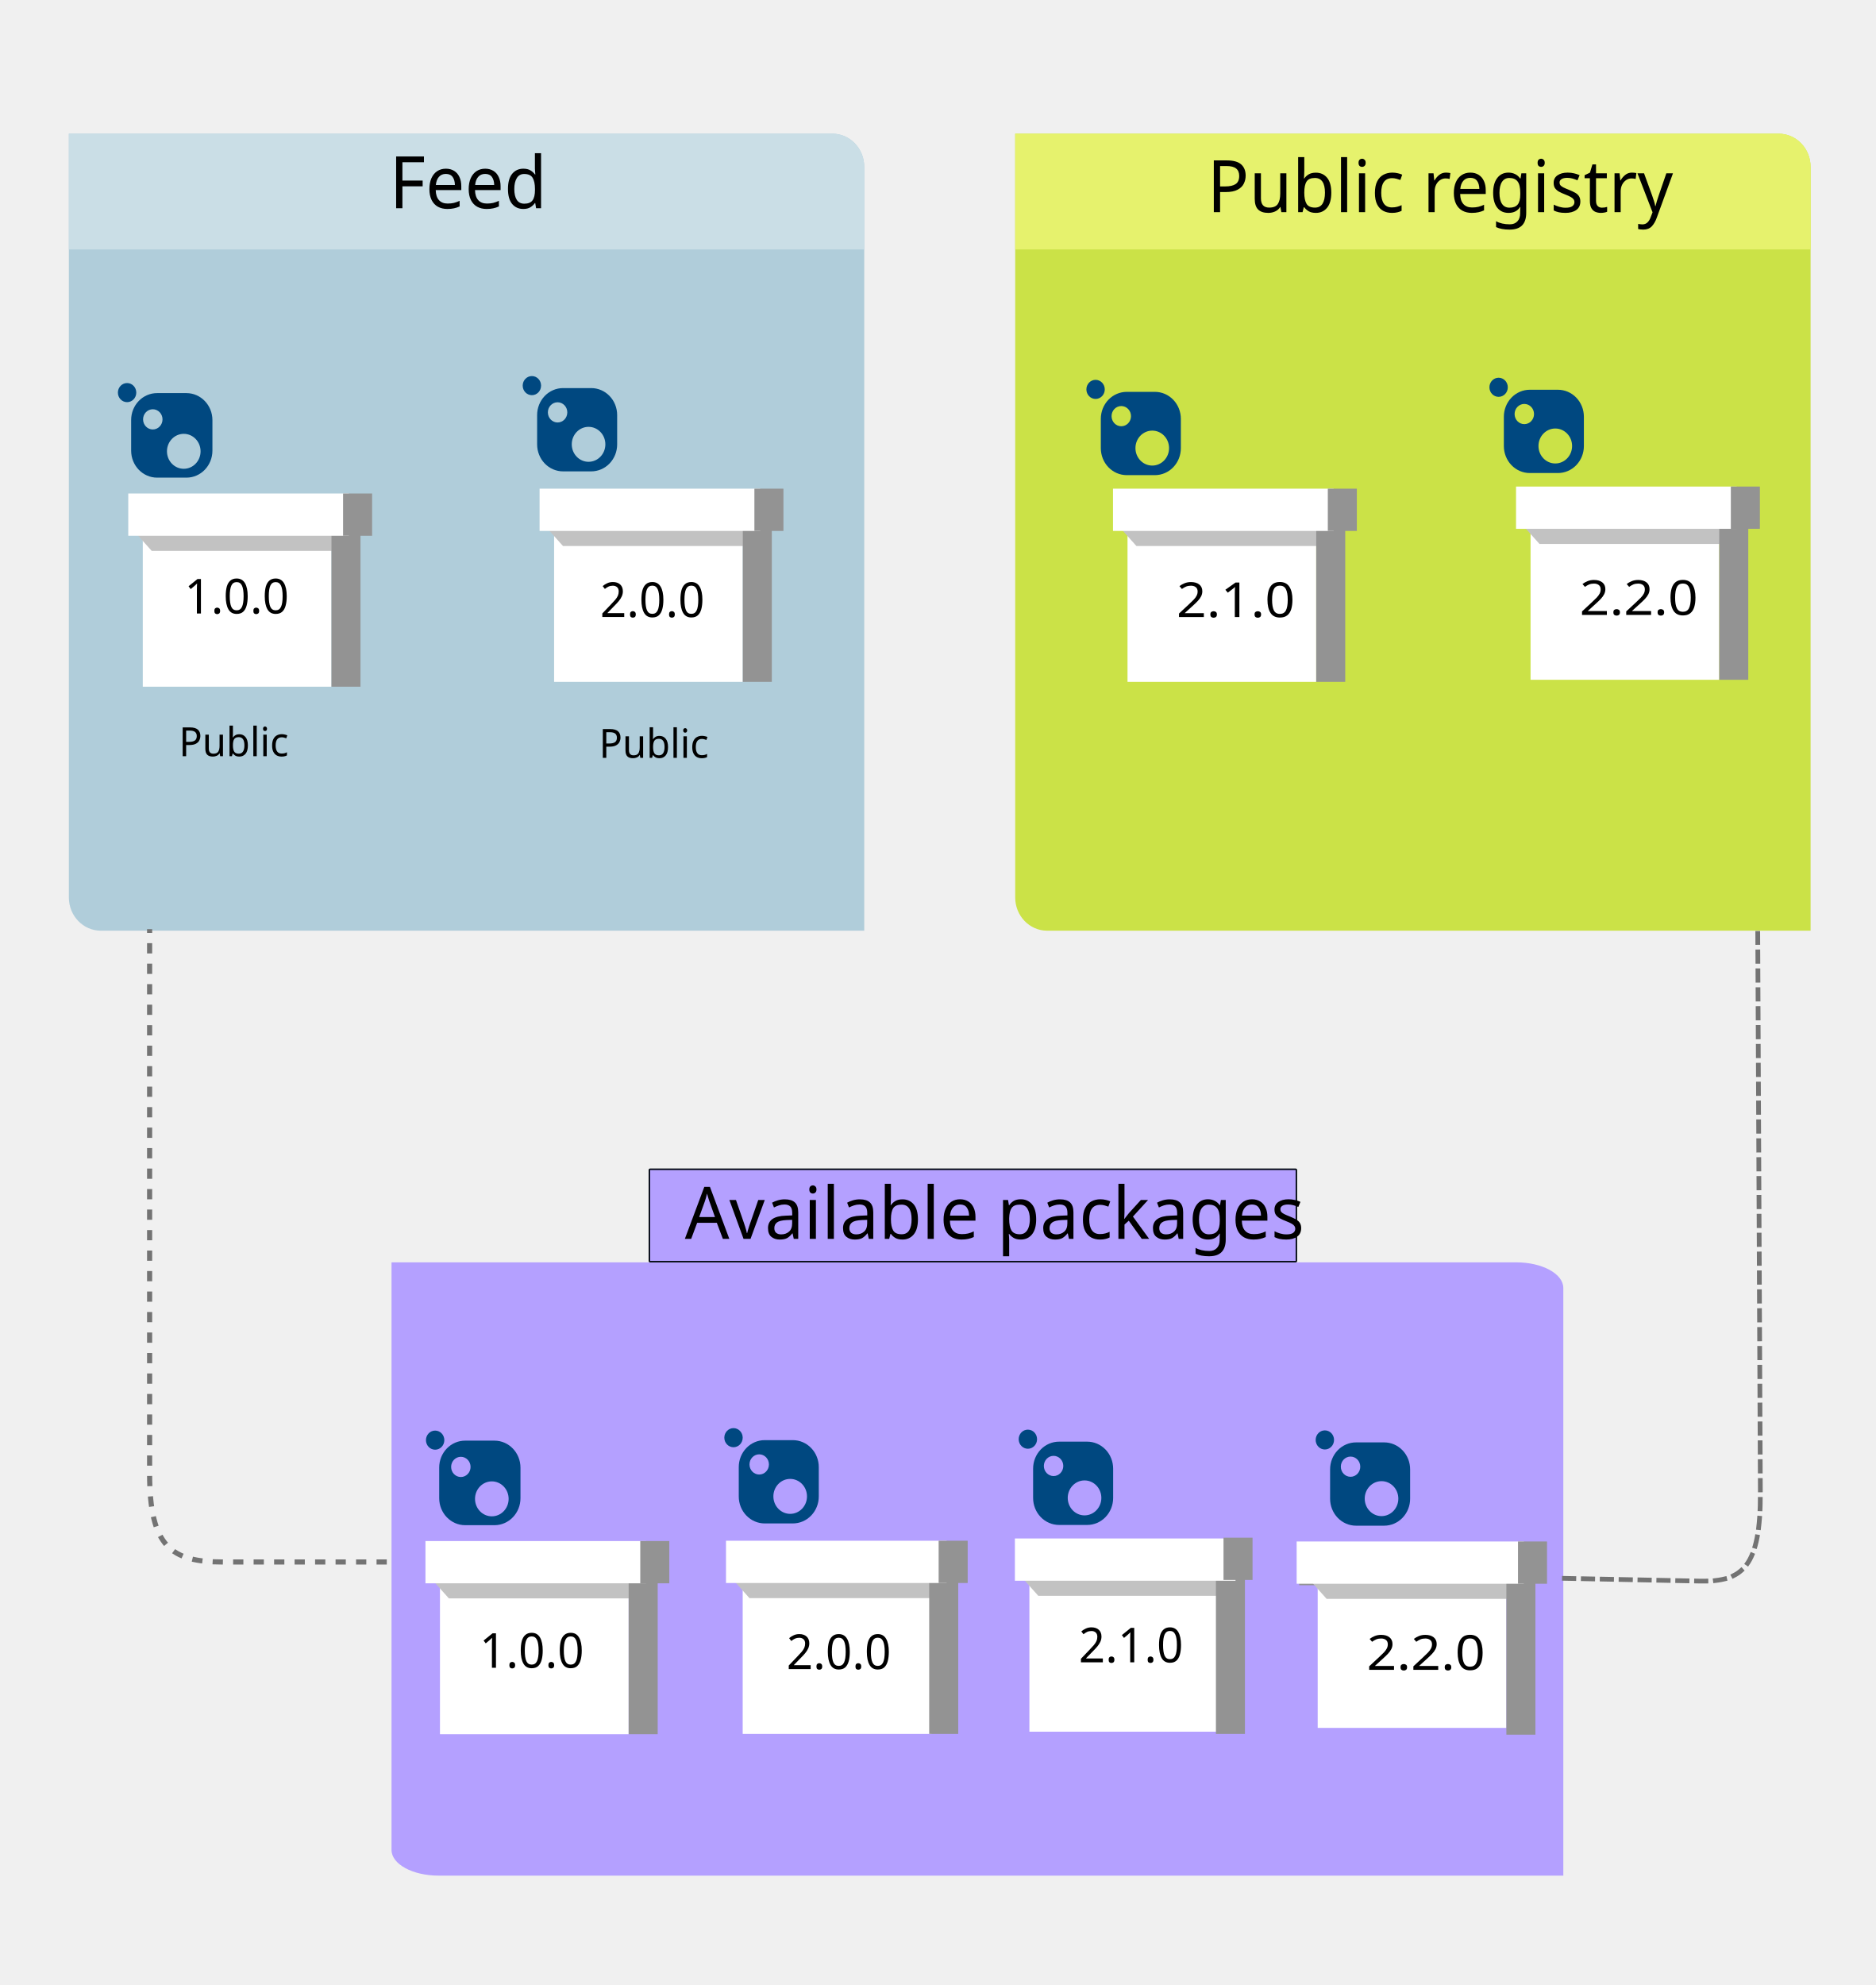
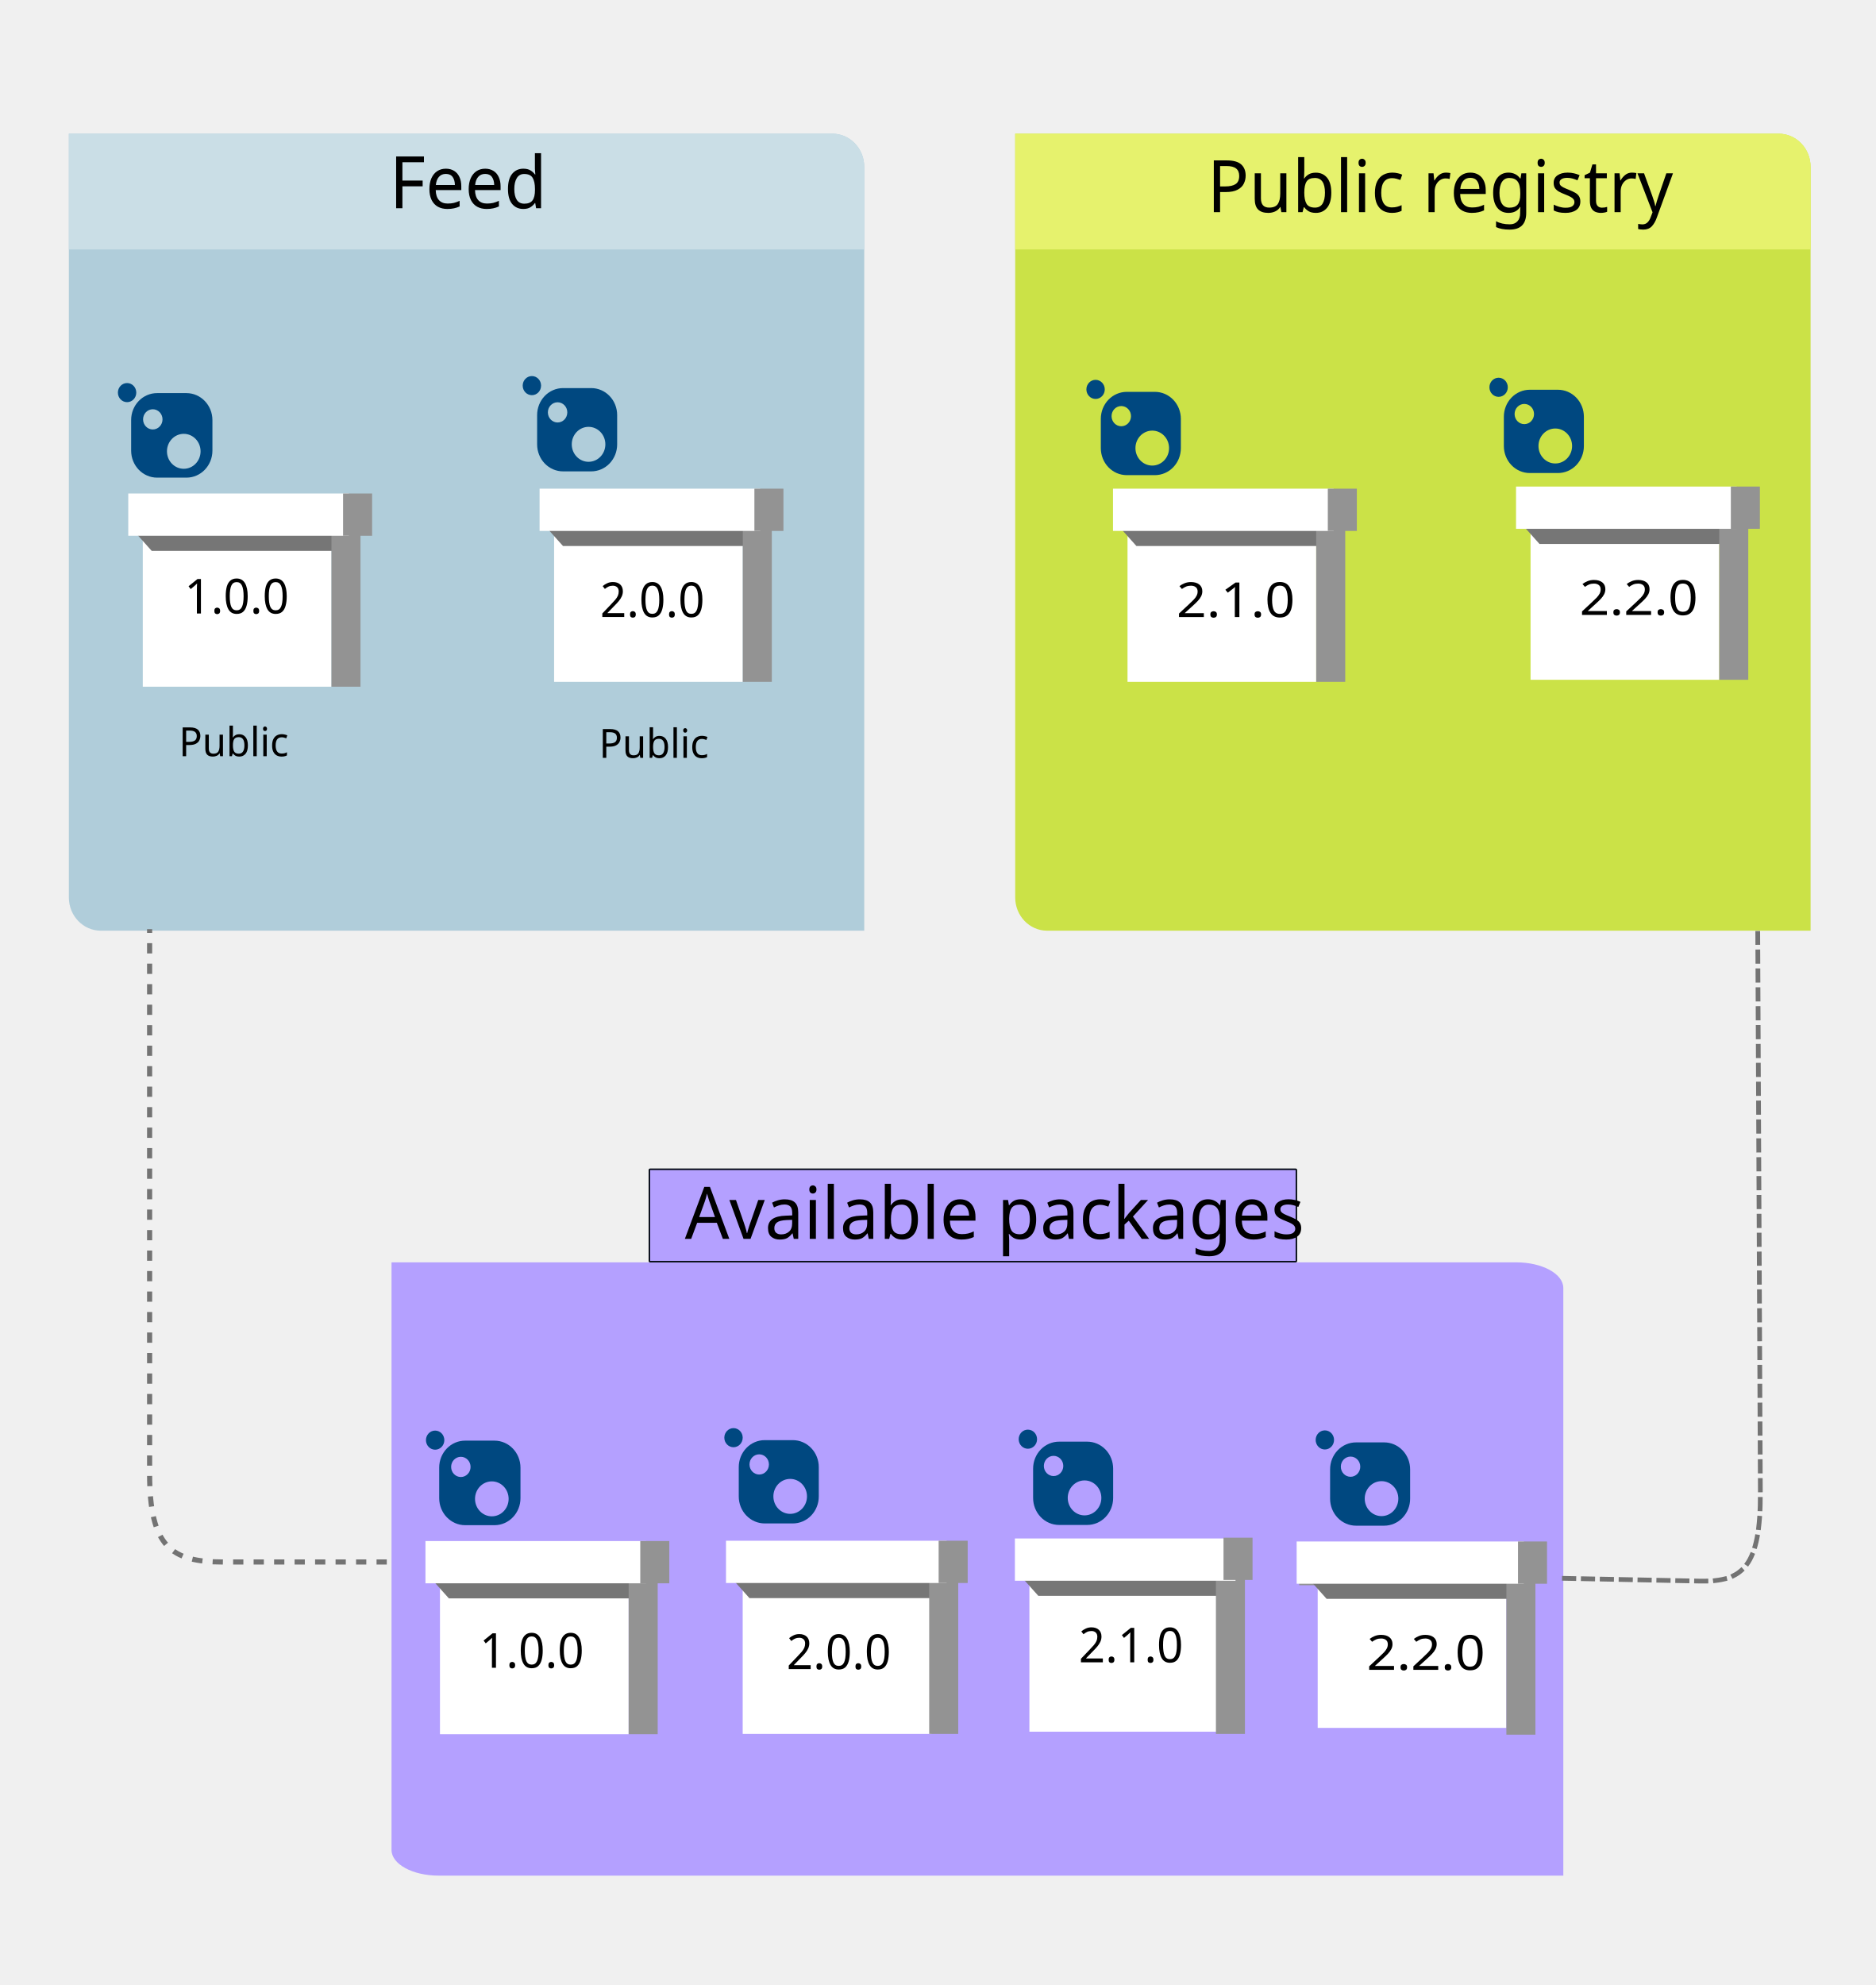
<svg xmlns="http://www.w3.org/2000/svg" xmlns:ns1="http://www.openswatchbook.org/uri/2009/osb" viewBox="0 0 463 490" version="1.1" id="svg5370" width="463" height="490">
  <defs id="defs5374">
    <linearGradient id="linearGradient13520" ns1:paint="solid">
      <stop style="stop-color:#f80000;stop-opacity:1;" offset="0" id="stop13518" />
    </linearGradient>
    <marker style="overflow:visible" id="marker7231" refX="0" refY="0" orient="auto">
      <path transform="matrix(-0.8,0,0,-0.8,-10,0)" style="fill:#000000;fill-opacity:1;fill-rule:evenodd;stroke:#000000;stroke-width:1pt;stroke-opacity:1" d="M 0,0 5,-5 -12.5,0 5,5 Z" id="path7229" />
    </marker>
    <marker style="overflow:visible" id="marker7013" refX="0" refY="0" orient="auto">
      <path transform="matrix(0.4,0,0,0.4,2.96,0.4)" style="fill:#000000;fill-opacity:1;fill-rule:evenodd;stroke:#000000;stroke-width:1pt;stroke-opacity:1" d="m -2.5,-1 c 0,2.76 -2.24,5 -5,5 -2.76,0 -5,-2.24 -5,-5 0,-2.76 2.24,-5 5,-5 2.76,0 5,2.24 5,5 z" id="path7011" />
    </marker>
    <marker style="overflow:visible" id="DotS" refX="0" refY="0" orient="auto">
      <path transform="matrix(0.2,0,0,0.2,1.48,0.2)" style="fill:#000000;fill-opacity:1;fill-rule:evenodd;stroke:#000000;stroke-width:1pt;stroke-opacity:1" d="m -2.5,-1 c 0,2.76 -2.24,5 -5,5 -2.76,0 -5,-2.24 -5,-5 0,-2.76 2.24,-5 5,-5 2.76,0 5,2.24 5,5 z" id="path6500" />
    </marker>
    <marker style="overflow:visible" id="DotM-6" refX="0" refY="0" orient="auto">
      <path transform="matrix(0.4,0,0,0.4,2.96,0.4)" style="fill:#000000;fill-opacity:1;fill-rule:evenodd;stroke:#000000;stroke-width:1pt;stroke-opacity:1" d="m -2.5,-1 c 0,2.76 -2.24,5 -5,5 -2.76,0 -5,-2.24 -5,-5 0,-2.76 2.24,-5 5,-5 2.76,0 5,2.24 5,5 z" id="path6497-2" />
    </marker>
    <marker style="overflow:visible" id="Arrow1Lend-1" refX="0" refY="0" orient="auto">
      <path transform="matrix(-0.8,0,0,-0.8,-10,0)" style="fill:#000000;fill-opacity:1;fill-rule:evenodd;stroke:#000000;stroke-width:1pt;stroke-opacity:1" d="M 0,0 5,-5 -12.5,0 5,5 Z" id="path6436-7" />
    </marker>
  </defs>
  <path d="M 250.633,33 H 439.117 A 7.883,8.198 0 0 1 447,41.198 V 229.742 H 258.517 a 7.883,8.198 0 0 1 -7.883,-8.198 z" fill="#cbe247" id="path4566" style="stroke-width:0.731" />
  <path d="m 17,33 h 188.483 a 7.883,8.198 0 0 1 7.883,8.198 V 229.742 H 24.883 A 7.883,8.198 0 0 1 17,221.544 Z" fill="#b0cdda" id="path4568" style="stroke-width:0.731" />
  <path d="M 213.367,61.567 V 41.198 A 7.883,8.198 0 0 0 205.483,33 H 17 v 28.567 z" fill="#cadee6" id="path4570" style="stroke-width:0.731" />
  <path d="M 447,61.567 V 41.198 A 7.883,8.198 0 0 0 439.117,33 H 250.633 v 28.567 z" fill="#e6f26d" id="path4572" style="stroke-width:0.731" />
  <text font-size="24" font-family="SegoeUI, Segoe UI" id="text4580" style="font-style:normal;font-variant:normal;font-weight:normal;font-stretch:normal;font-size:17.54px;font-family:SegoeUI, 'Segoe UI';-inkscape-font-specification:'SegoeUI, Segoe UI, Normal';font-variant-ligatures:normal;font-variant-caps:normal;font-variant-numeric:normal;font-variant-east-asian:normal;stroke-width:0.731" x="303.877" y="51.362" transform="scale(0.9806461,1.019736)">
    <tspan id="tspan5482" x="303.877" y="51.362" style="stroke-width:0.731">Public registry</tspan>
  </text>
  <path d="M 96.661,311.612 H 374.338 a 11.614,6.332 0 0 1 11.614,6.332 V 463 H 108.275 a 11.614,6.332 0 0 1 -11.614,-6.332 z" fill="#b4a0ff" id="path4600" style="stroke-width:0.78" />
  <path d="m 188.796,355.501 a 6.401,6.656 0 0 0 -6.413,6.674 v 7.212 a 6.401,6.656 0 0 0 6.413,6.674 h 6.932 a 6.402,6.657 0 0 0 6.414,-6.674 v -7.212 a 6.402,6.657 0 0 0 -6.414,-6.674 z m -1.362,3.503 a 2.399,2.494 0 0 1 0,4.988 v 0 a 2.399,2.494 0 0 1 0,-4.988 z m 7.645,6.066 a 4.149,4.314 0 1 1 -4.147,4.314 4.148,4.313 0 0 1 4.147,-4.314 z M 181.088,352.534 a 2.269,2.359 0 1 1 -2.268,2.359 2.268,2.359 0 0 1 2.268,-2.359 z" fill="#004880" id="path4820" style="stroke-width:0.731" />
  <rect x="187.567" y="179.066" width="0" height="0" fill="#447995" id="rect4872" style="stroke-width:0.731" />
  <path d="m 261.468,355.875 a 6.401,6.656 0 0 0 -6.413,6.674 v 7.212 a 6.401,6.656 0 0 0 6.413,6.674 h 6.932 a 6.402,6.657 0 0 0 6.414,-6.674 v -7.212 a 6.402,6.657 0 0 0 -6.414,-6.674 z m -1.362,3.503 a 2.399,2.494 0 0 1 0,4.988 v 0 a 2.399,2.494 0 0 1 0,-4.988 z m 7.645,6.066 a 4.149,4.314 0 1 1 -4.147,4.314 4.148,4.313 0 0 1 4.147,-4.314 z M 253.76,352.908 a 2.269,2.359 0 1 1 -2.268,2.359 2.268,2.359 0 0 1 2.268,-2.359 z" fill="#004880" id="path5178" style="stroke-width:0.731" />
  <rect x="183.356" y="386.294" width="46.583" height="41.733" fill="#ffffff" id="rect4584-5" style="stroke-width:0.731" />
-   <polygon points="123,130 54.499,130 60.069,136 123,136 " fill="#c2c2c2" id="polygon4586-2" transform="matrix(0.7166667,0,0,0.745234,141.9698,293.1393)" />
+   <polygon points="123,130 54.499,130 60.069,136 123,136 " fill="#767676" id="polygon4586-2" transform="matrix(0.7166667,0,0,0.745234,141.9698,293.1393)" />
  <rect x="229.403" y="386.294" width="7.167" height="41.733" fill="#939393" id="rect4588-9" style="stroke-width:0.731" />
  <rect x="179.236" y="380.332" width="54.467" height="10.433" fill="#ffffff" id="rect4590-5" style="stroke-width:0.731" />
  <rect x="231.734" y="380.332" width="7.167" height="10.433" fill="#939393" id="rect4592-7" style="stroke-width:0.731" />
  <rect x="254.139" y="385.736" width="46.583" height="41.733" fill="#ffffff" id="rect4584-5-8" style="stroke-width:0.731" />
-   <polygon points="123,130 54.499,130 60.069,136 123,136 " fill="#c2c2c2" id="polygon4586-2-8" transform="matrix(0.7166667,0,0,0.745234,213.2891,292.5817)" />
+   <polygon points="123,130 54.499,130 60.069,136 123,136 " fill="#767676" id="polygon4586-2-8" transform="matrix(0.7166667,0,0,0.745234,213.2891,292.5817)" />
  <rect x="300.186" y="388.524" width="7.167" height="39.503" fill="#939393" id="rect4588-9-4" style="stroke-width:0.711" />
  <rect x="250.556" y="379.774" width="54.467" height="10.433" fill="#ffffff" id="rect4590-5-7" style="stroke-width:0.731" />
  <rect x="320.749" y="380.889" width="7.167" height="10.433" fill="#939393" id="rect4592-7-7" style="stroke-width:0.731" />
  <text font-size="16px" font-family="SegoeUI, 'Segoe UI'" id="text5176" x="271.566" y="402.406" style="font-style:normal;font-variant:normal;font-weight:normal;font-stretch:normal;font-size:11.693px;font-family:SegoeUI, 'Segoe UI';-inkscape-font-specification:'SegoeUI, Segoe UI, Normal';font-variant-ligatures:normal;font-variant-caps:normal;font-variant-numeric:normal;font-variant-east-asian:normal;stroke-width:0.731" transform="scale(0.9806461,1.019736)">
    <tspan id="tspan13394" x="271.566" y="402.406" style="stroke-width:0.731">2.1.0</tspan>
  </text>
  <text font-size="16px" font-family="SegoeUI, 'Segoe UI'" id="text4644" x="198.006" y="404.041" style="font-style:normal;font-variant:normal;font-weight:normal;font-stretch:normal;font-size:11.693px;font-family:SegoeUI, 'Segoe UI';-inkscape-font-specification:'SegoeUI, Segoe UI, Normal';font-variant-ligatures:normal;font-variant-caps:normal;font-variant-numeric:normal;font-variant-east-asian:normal;stroke-width:0.731" transform="scale(0.9806461,1.019736)">
    <tspan id="tspan13392" x="198.006" y="404.041" style="stroke-width:0.731">2.0.0</tspan>
  </text>
  <path d="m 108.43,362.27 v 7.553 a 6.414,6.67 0 0 0 6.414,6.67 h 7.238 a 6.414,6.67 0 0 0 6.414,-6.67 v -7.523 a 6.418,6.674 0 0 0 -6.418,-6.674 h -7.235 a 6.391,6.645 0 0 0 -6.414,6.644 z m 5.345,-2.657 a 2.399,2.494 0 0 1 0,4.989 v 0 a 2.399,2.494 0 0 1 0,-4.989 z m 7.645,6.067 a 4.149,4.314 0 1 1 -4.147,4.314 4.148,4.313 0 0 1 4.147,-4.314 z m -13.993,-12.538 a 2.269,2.359 0 1 1 -2.268,2.359 2.268,2.358 0 0 1 2.268,-2.359 z" fill="#004880" id="path4598" style="stroke-width:0.731" />
  <rect x="108.62" y="386.369" width="46.583" height="41.733" fill="#ffffff" id="rect4584" style="stroke-width:0.731" />
-   <polygon points="60.069,136 123,136 123,130 54.499,130 " fill="#c2c2c2" id="polygon4586" transform="matrix(0.7166667,0,0,0.745234,67.77036,293.2147)" />
+   <polygon points="60.069,136 123,136 123,130 54.499,130 " fill="#767676" id="polygon4586" transform="matrix(0.7166667,0,0,0.745234,67.77036,293.2147)" />
  <rect x="155.204" y="386.369" width="7.167" height="41.733" fill="#939393" id="rect4588" style="stroke-width:0.731" />
  <rect x="105.037" y="380.407" width="54.467" height="10.433" fill="#ffffff" id="rect4590" style="stroke-width:0.731" />
  <rect x="158.07" y="380.407" width="7.167" height="10.433" fill="#939393" id="rect4592" style="stroke-width:0.731" />
  <text font-size="16px" font-family="SegoeUI, 'Segoe UI'" id="text4596" x="120.704" y="403.728" style="font-style:normal;font-variant:normal;font-weight:normal;font-stretch:normal;font-size:11.693px;font-family:SegoeUI, 'Segoe UI';-inkscape-font-specification:'SegoeUI, Segoe UI, Normal';font-variant-ligatures:normal;font-variant-caps:normal;font-variant-numeric:normal;font-variant-east-asian:normal;stroke-width:0.731" transform="scale(0.9806461,1.019736)">
    <tspan id="tspan13390" x="120.704" y="403.728" style="stroke-width:0.731">1.0.0</tspan>
  </text>
  <path d="m 139.019,95.799 a 6.401,6.656 0 0 0 -6.413,6.674 v 7.212 a 6.401,6.656 0 0 0 6.413,6.674 h 6.932 a 6.402,6.657 0 0 0 6.414,-6.674 v -7.212 a 6.402,6.657 0 0 0 -6.414,-6.674 z m -1.362,3.503 a 2.399,2.494 0 0 1 0,4.988 v 0 a 2.399,2.494 0 0 1 0,-4.988 z m 7.645,6.066 a 4.149,4.314 0 1 1 -4.147,4.314 4.148,4.313 0 0 1 4.147,-4.314 z M 131.311,92.832 a 2.269,2.359 0 1 1 -2.268,2.359 2.268,2.359 0 0 1 2.268,-2.359 z" fill="#004880" id="path4820-0" style="stroke-width:0.731" />
  <path d="m 278.184,96.73 a 6.401,6.656 0 0 0 -6.413,6.674 v 7.212 a 6.401,6.656 0 0 0 6.413,6.674 h 6.932 a 6.402,6.657 0 0 0 6.414,-6.674 v -7.212 a 6.402,6.657 0 0 0 -6.414,-6.674 z m -1.362,3.503 a 2.399,2.494 0 0 1 0,4.988 v 0 a 2.399,2.494 0 0 1 0,-4.988 z m 7.645,6.066 a 4.149,4.314 0 1 1 -4.147,4.314 4.148,4.313 0 0 1 4.147,-4.314 z M 270.476,93.763 a 2.269,2.359 0 1 1 -2.268,2.359 2.268,2.359 0 0 1 2.268,-2.359 z" fill="#004880" id="path5178-0" style="stroke-width:0.731" />
  <rect x="136.796" y="126.591" width="46.583" height="41.733" fill="#ffffff" id="rect4584-5-2" style="stroke-width:0.731" />
-   <polygon points="123,130 54.499,130 60.069,136 123,136 " fill="#c2c2c2" id="polygon4586-2-1" transform="matrix(0.7166667,0,0,0.745234,95.94641,33.43704)" />
+   <polygon points="123,130 54.499,130 60.069,136 123,136 " fill="#767676" id="polygon4586-2-1" transform="matrix(0.7166667,0,0,0.745234,95.94641,33.43704)" />
  <rect x="183.38" y="126.591" width="7.167" height="41.733" fill="#939393" id="rect4588-9-3" style="stroke-width:0.731" />
  <rect x="133.213" y="120.629" width="54.467" height="10.433" fill="#ffffff" id="rect4590-5-9" style="stroke-width:0.731" />
  <rect x="186.246" y="120.629" width="7.167" height="10.433" fill="#939393" id="rect4592-7-1" style="stroke-width:0.731" />
  <rect x="278.363" y="126.591" width="46.583" height="41.733" fill="#ffffff" id="rect4584-5-8-7" style="stroke-width:0.731" />
-   <polygon points="60.069,136 123,136 123,130 54.499,130 " fill="#c2c2c2" id="polygon4586-2-8-1" transform="matrix(0.7166667,0,0,0.745234,237.5125,33.43705)" />
+   <polygon points="60.069,136 123,136 123,130 54.499,130 " fill="#767676" id="polygon4586-2-8-1" transform="matrix(0.7166667,0,0,0.745234,237.5125,33.43705)" />
  <rect x="324.946" y="126.591" width="7.167" height="41.733" fill="#939393" id="rect4588-9-4-5" style="stroke-width:0.731" />
  <rect x="274.779" y="120.629" width="54.467" height="10.433" fill="#ffffff" id="rect4590-5-7-5" style="stroke-width:0.731" />
  <rect x="327.812" y="120.629" width="7.167" height="10.433" fill="#939393" id="rect4592-7-7-6" style="stroke-width:0.731" />
  <text font-size="16px" font-family="SegoeUI, 'Segoe UI'" id="text5176-0" x="278.278" y="158.982" style="font-style:normal;font-variant:normal;font-weight:normal;font-stretch:normal;font-size:12.445px;font-family:SegoeUI, 'Segoe UI';-inkscape-font-specification:'SegoeUI, Segoe UI, Normal';font-variant-ligatures:normal;font-variant-caps:normal;font-variant-numeric:normal;font-variant-east-asian:normal;stroke-width:0.778" transform="scale(1.043748,0.9580856)">
    <tspan id="tspan13384" x="278.278" y="158.982" style="stroke-width:0.778">2.1.0</tspan>
  </text>
  <text font-size="16px" font-family="SegoeUI, 'Segoe UI'" id="text4644-2" x="151.075" y="149.365" style="font-style:normal;font-variant:normal;font-weight:normal;font-stretch:normal;font-size:11.693px;font-family:SegoeUI, 'Segoe UI';-inkscape-font-specification:'SegoeUI, Segoe UI, Normal';font-variant-ligatures:normal;font-variant-caps:normal;font-variant-numeric:normal;font-variant-east-asian:normal;stroke-width:0.731" transform="scale(0.9806461,1.019736)">
    <tspan id="tspan13386" x="151.075" y="149.365" style="stroke-width:0.731">2.0.0</tspan>
  </text>
  <path d="m 32.377,103.683 v 7.553 a 6.414,6.67 0 0 0 6.414,6.67 h 7.238 a 6.414,6.67 0 0 0 6.414,-6.67 v -7.523 a 6.418,6.674 0 0 0 -6.418,-6.674 h -7.235 a 6.391,6.645 0 0 0 -6.414,6.644 z m 5.345,-2.657 a 2.399,2.494 0 0 1 0,4.989 v 0 a 2.399,2.494 0 0 1 0,-4.989 z m 7.645,6.067 a 4.149,4.314 0 1 1 -4.147,4.314 4.148,4.313 0 0 1 4.147,-4.314 z M 31.374,94.556 a 2.269,2.359 0 1 1 -2.268,2.359 2.268,2.358 0 0 1 2.268,-2.359 z" fill="#004880" id="path4598-4" style="stroke-width:0.731" />
  <rect x="35.249" y="127.782" width="46.583" height="41.733" fill="#ffffff" id="rect4584-9" style="stroke-width:0.731" />
-   <polygon points="123,130 54.499,130 60.069,136 123,136 " fill="#c2c2c2" id="polygon4586-3" transform="matrix(0.7166667,0,0,0.745234,-5.601037,34.62767)" />
+   <polygon points="123,130 54.499,130 60.069,136 123,136 " fill="#767676" id="polygon4586-3" transform="matrix(0.7166667,0,0,0.745234,-5.601037,34.62767)" />
  <rect x="81.832" y="127.782" width="7.167" height="41.733" fill="#939393" id="rect4588-3" style="stroke-width:0.731" />
  <rect x="31.666" y="121.82" width="54.467" height="10.433" fill="#ffffff" id="rect4590-8" style="stroke-width:0.731" />
  <rect x="84.699" y="121.82" width="7.167" height="10.433" fill="#939393" id="rect4592-5" style="stroke-width:0.731" />
  <text font-size="16px" font-family="SegoeUI, 'Segoe UI'" id="text4596-1" x="46.431" y="148.506" style="font-style:normal;font-variant:normal;font-weight:normal;font-stretch:normal;font-size:11.693px;font-family:SegoeUI, 'Segoe UI';-inkscape-font-specification:'SegoeUI, Segoe UI, Normal';font-variant-ligatures:normal;font-variant-caps:normal;font-variant-numeric:normal;font-variant-east-asian:normal;stroke-width:0.731" transform="scale(0.9806461,1.019736)">
    <tspan id="tspan13388" x="46.431" y="148.506" style="stroke-width:0.731">1.0.0</tspan>
  </text>
  <path d="M 95.49,385.581 H 55.035 c -12.775,0 -18.098,-3.755 -18.098,-21.781 V 229.356" fill="none" stroke="#737373" stroke-miterlimit="10" stroke-width="1.265" stroke-dasharray="2.529, 2.529" id="path13122" />
  <path d="m 386.221,389.616 33.496,0.681 c 10.578,0.215 14.967,-3.546 14.881,-22.03 l -0.646,-137.858" fill="none" stroke="#737373" stroke-miterlimit="10" stroke-width="1.73" stroke-dasharray="3.461, 3.461" id="path13122-7" style="stroke-width:1.165;stroke-linecap:square;stroke-linejoin:round;stroke-miterlimit:10;stroke-dasharray:2.33, 2.33;stroke-dashoffset:0;paint-order:markers stroke fill" />
  <path d="m 377.685,96.21 a 6.401,6.656 0 0 0 -6.413,6.674 v 7.212 a 6.401,6.656 0 0 0 6.413,6.674 h 6.932 a 6.402,6.657 0 0 0 6.414,-6.674 v -7.212 a 6.402,6.657 0 0 0 -6.414,-6.674 z m -1.362,3.503 a 2.399,2.494 0 0 1 0,4.988 v 0 a 2.399,2.494 0 0 1 0,-4.988 z m 7.645,6.066 a 4.149,4.314 0 1 1 -4.147,4.314 4.148,4.313 0 0 1 4.147,-4.314 z M 369.977,93.243 a 2.269,2.359 0 1 1 -2.268,2.359 2.268,2.359 0 0 1 2.268,-2.359 z" fill="#004880" id="path5178-0-9" style="stroke-width:0.731" />
  <rect x="377.864" y="126.071" width="46.583" height="41.733" fill="#ffffff" id="rect4584-5-8-7-9" style="stroke-width:0.731" />
-   <polygon points="60.069,136 123,136 123,130 54.499,130 " fill="#c2c2c2" id="polygon4586-2-8-1-6" transform="matrix(0.7166667,0,0,0.745234,337.0137,32.91714)" />
+   <polygon points="60.069,136 123,136 123,130 54.499,130 " fill="#767676" id="polygon4586-2-8-1-6" transform="matrix(0.7166667,0,0,0.745234,337.0137,32.91714)" />
  <rect x="424.447" y="126.071" width="7.167" height="41.733" fill="#939393" id="rect4588-9-4-5-6" style="stroke-width:0.731" />
  <rect x="374.28" y="120.109" width="54.467" height="10.433" fill="#ffffff" id="rect4590-5-7-5-7" style="stroke-width:0.731" />
  <rect x="427.314" y="120.109" width="7.167" height="10.433" fill="#939393" id="rect4592-7-7-6-1" style="stroke-width:0.731" />
  <text font-size="16px" font-family="SegoeUI, 'Segoe UI'" id="text5176-0-8" x="373.609" y="158.439" style="font-style:normal;font-variant:normal;font-weight:normal;font-stretch:normal;font-size:12.445px;font-family:SegoeUI, 'Segoe UI';-inkscape-font-specification:'SegoeUI, Segoe UI, Normal';font-variant-ligatures:normal;font-variant-caps:normal;font-variant-numeric:normal;font-variant-east-asian:normal;stroke-width:0.778" transform="scale(1.043748,0.9580856)">
    <tspan id="tspan13444" x="373.609" y="158.439" style="stroke-width:0.778">2.2.0</tspan>
  </text>
  <path d="m 334.787,356.057 a 6.401,6.656 0 0 0 -6.413,6.674 v 7.212 a 6.401,6.656 0 0 0 6.413,6.674 h 6.932 a 6.402,6.657 0 0 0 6.414,-6.674 v -7.212 a 6.402,6.657 0 0 0 -6.414,-6.674 z m -1.362,3.503 a 2.399,2.494 0 0 1 0,4.988 v 0 a 2.399,2.494 0 0 1 0,-4.988 z m 7.645,6.066 a 4.149,4.314 0 1 1 -4.147,4.314 4.148,4.313 0 0 1 4.147,-4.314 z m -13.991,-12.536 a 2.269,2.359 0 1 1 -2.268,2.359 2.268,2.359 0 0 1 2.268,-2.359 z" fill="#004880" id="path5178-0-9-9" style="stroke-width:0.731" />
  <rect x="325.313" y="386.475" width="46.583" height="40.06" fill="#ffffff" id="rect4584-5-8-7-9-3" style="stroke-width:0.716" />
-   <polygon points="123,136 123,130 54.499,130 60.069,136 " fill="#c2c2c2" id="polygon4586-2-8-1-6-4" transform="matrix(0.7166667,0,0,0.745234,284.4626,293.3212)" />
+   <polygon points="123,136 123,130 54.499,130 60.069,136 " fill="#767676" id="polygon4586-2-8-1-6-4" transform="matrix(0.7166667,0,0,0.745234,284.4626,293.3212)" />
  <rect x="371.896" y="386.475" width="7.167" height="41.733" fill="#939393" id="rect4588-9-4-5-6-4" style="stroke-width:0.731" />
  <rect x="320.121" y="380.514" width="56.075" height="10.433" fill="#ffffff" id="rect4590-5-7-5-7-8" style="stroke-width:0.742" />
  <rect x="374.763" y="380.514" width="7.167" height="10.433" fill="#939393" id="rect4592-7-7-6-1-0" style="stroke-width:0.731" />
  <text font-size="16px" font-family="SegoeUI, 'Segoe UI'" id="text5176-0-8-4" x="323.26" y="430.236" style="font-style:normal;font-variant:normal;font-weight:normal;font-stretch:normal;font-size:12.445px;font-family:SegoeUI, 'Segoe UI';-inkscape-font-specification:'SegoeUI, Segoe UI, Normal';font-variant-ligatures:normal;font-variant-caps:normal;font-variant-numeric:normal;font-variant-east-asian:normal;stroke-width:0.778" transform="scale(1.043748,0.9580856)">
    <tspan id="tspan13444-0" x="323.26" y="430.236" style="stroke-width:0.778">2.2.0</tspan>
  </text>
  <rect x="302.061" y="379.578" width="7.167" height="10.433" fill="#939393" id="rect4592-7-7-6-1-0-0" style="stroke-width:0.731" />
  <text font-size="24px" font-family="SegoeUI, 'Segoe UI'" id="text4578-0" x="45.037" y="183.054" style="font-style:normal;font-variant:normal;font-weight:normal;font-stretch:normal;font-size:9.744px;font-family:SegoeUI, 'Segoe UI';-inkscape-font-specification:'SegoeUI, Segoe UI, Normal';font-variant-ligatures:normal;font-variant-caps:normal;font-variant-numeric:normal;font-variant-east-asian:normal;stroke-width:0.219;stroke-miterlimit:7;stroke-dasharray:none" transform="scale(0.9806461,1.019736)">
    <tspan id="tspan14148" x="45.037" y="183.054" style="stroke-width:0.219">Public</tspan>
  </text>
  <text font-size="24px" font-family="SegoeUI, 'Segoe UI'" id="text4578-0-8" x="150.81" y="183.45" style="font-style:normal;font-variant:normal;font-weight:normal;font-stretch:normal;font-size:9.744px;font-family:SegoeUI, 'Segoe UI';-inkscape-font-specification:'SegoeUI, Segoe UI, Normal';font-variant-ligatures:normal;font-variant-caps:normal;font-variant-numeric:normal;font-variant-east-asian:normal;stroke-width:0.219;stroke-miterlimit:7;stroke-dasharray:none" transform="scale(0.9806461,1.019736)">
    <tspan id="tspan14150" x="150.81" y="183.45" style="stroke-width:0.219">Public</tspan>
  </text>
  <text transform="scale(0.9806461,1.019736)" font-size="17.54px" font-family="SegoeUI, 'Segoe UI'" id="text4578" x="98.027" y="50.414" style="font-style:normal;font-variant:normal;font-weight:normal;font-stretch:normal;font-size:17.54px;font-family:SegoeUI, 'Segoe UI';-inkscape-font-specification:'SegoeUI, Segoe UI, Normal';font-variant-ligatures:normal;font-variant-caps:normal;font-variant-numeric:normal;font-variant-east-asian:normal;stroke-width:0.731;stroke-miterlimit:4;stroke-dasharray:none">
    <tspan id="tspan963" x="98.027" y="50.414">Feed</tspan>
  </text>
  <rect style="opacity:0.998;fill:#b4a0ff;fill-opacity:1;stroke:#00070f;stroke-width:0.74;stroke-linecap:square;stroke-linejoin:round;stroke-miterlimit:4;stroke-dasharray:none;paint-order:markers stroke fill" id="rect964" width="159.366" height="22.438" x="160.501" y="288.823" />
  <text transform="scale(0.9806461,1.019736)" font-size="17.54px" font-family="SegoeUI, 'Segoe UI'" id="text4578-3" x="172.419" y="299.89" style="font-style:normal;font-variant:normal;font-weight:normal;font-stretch:normal;font-size:17.54px;font-family:SegoeUI, 'Segoe UI';-inkscape-font-specification:'SegoeUI, Segoe UI, Normal';font-variant-ligatures:normal;font-variant-caps:normal;font-variant-numeric:normal;font-variant-east-asian:normal;stroke-width:0.731;stroke-miterlimit:4;stroke-dasharray:none">
    <tspan id="tspan989" x="172.419" y="299.89">Available packages</tspan>
  </text>
</svg>
